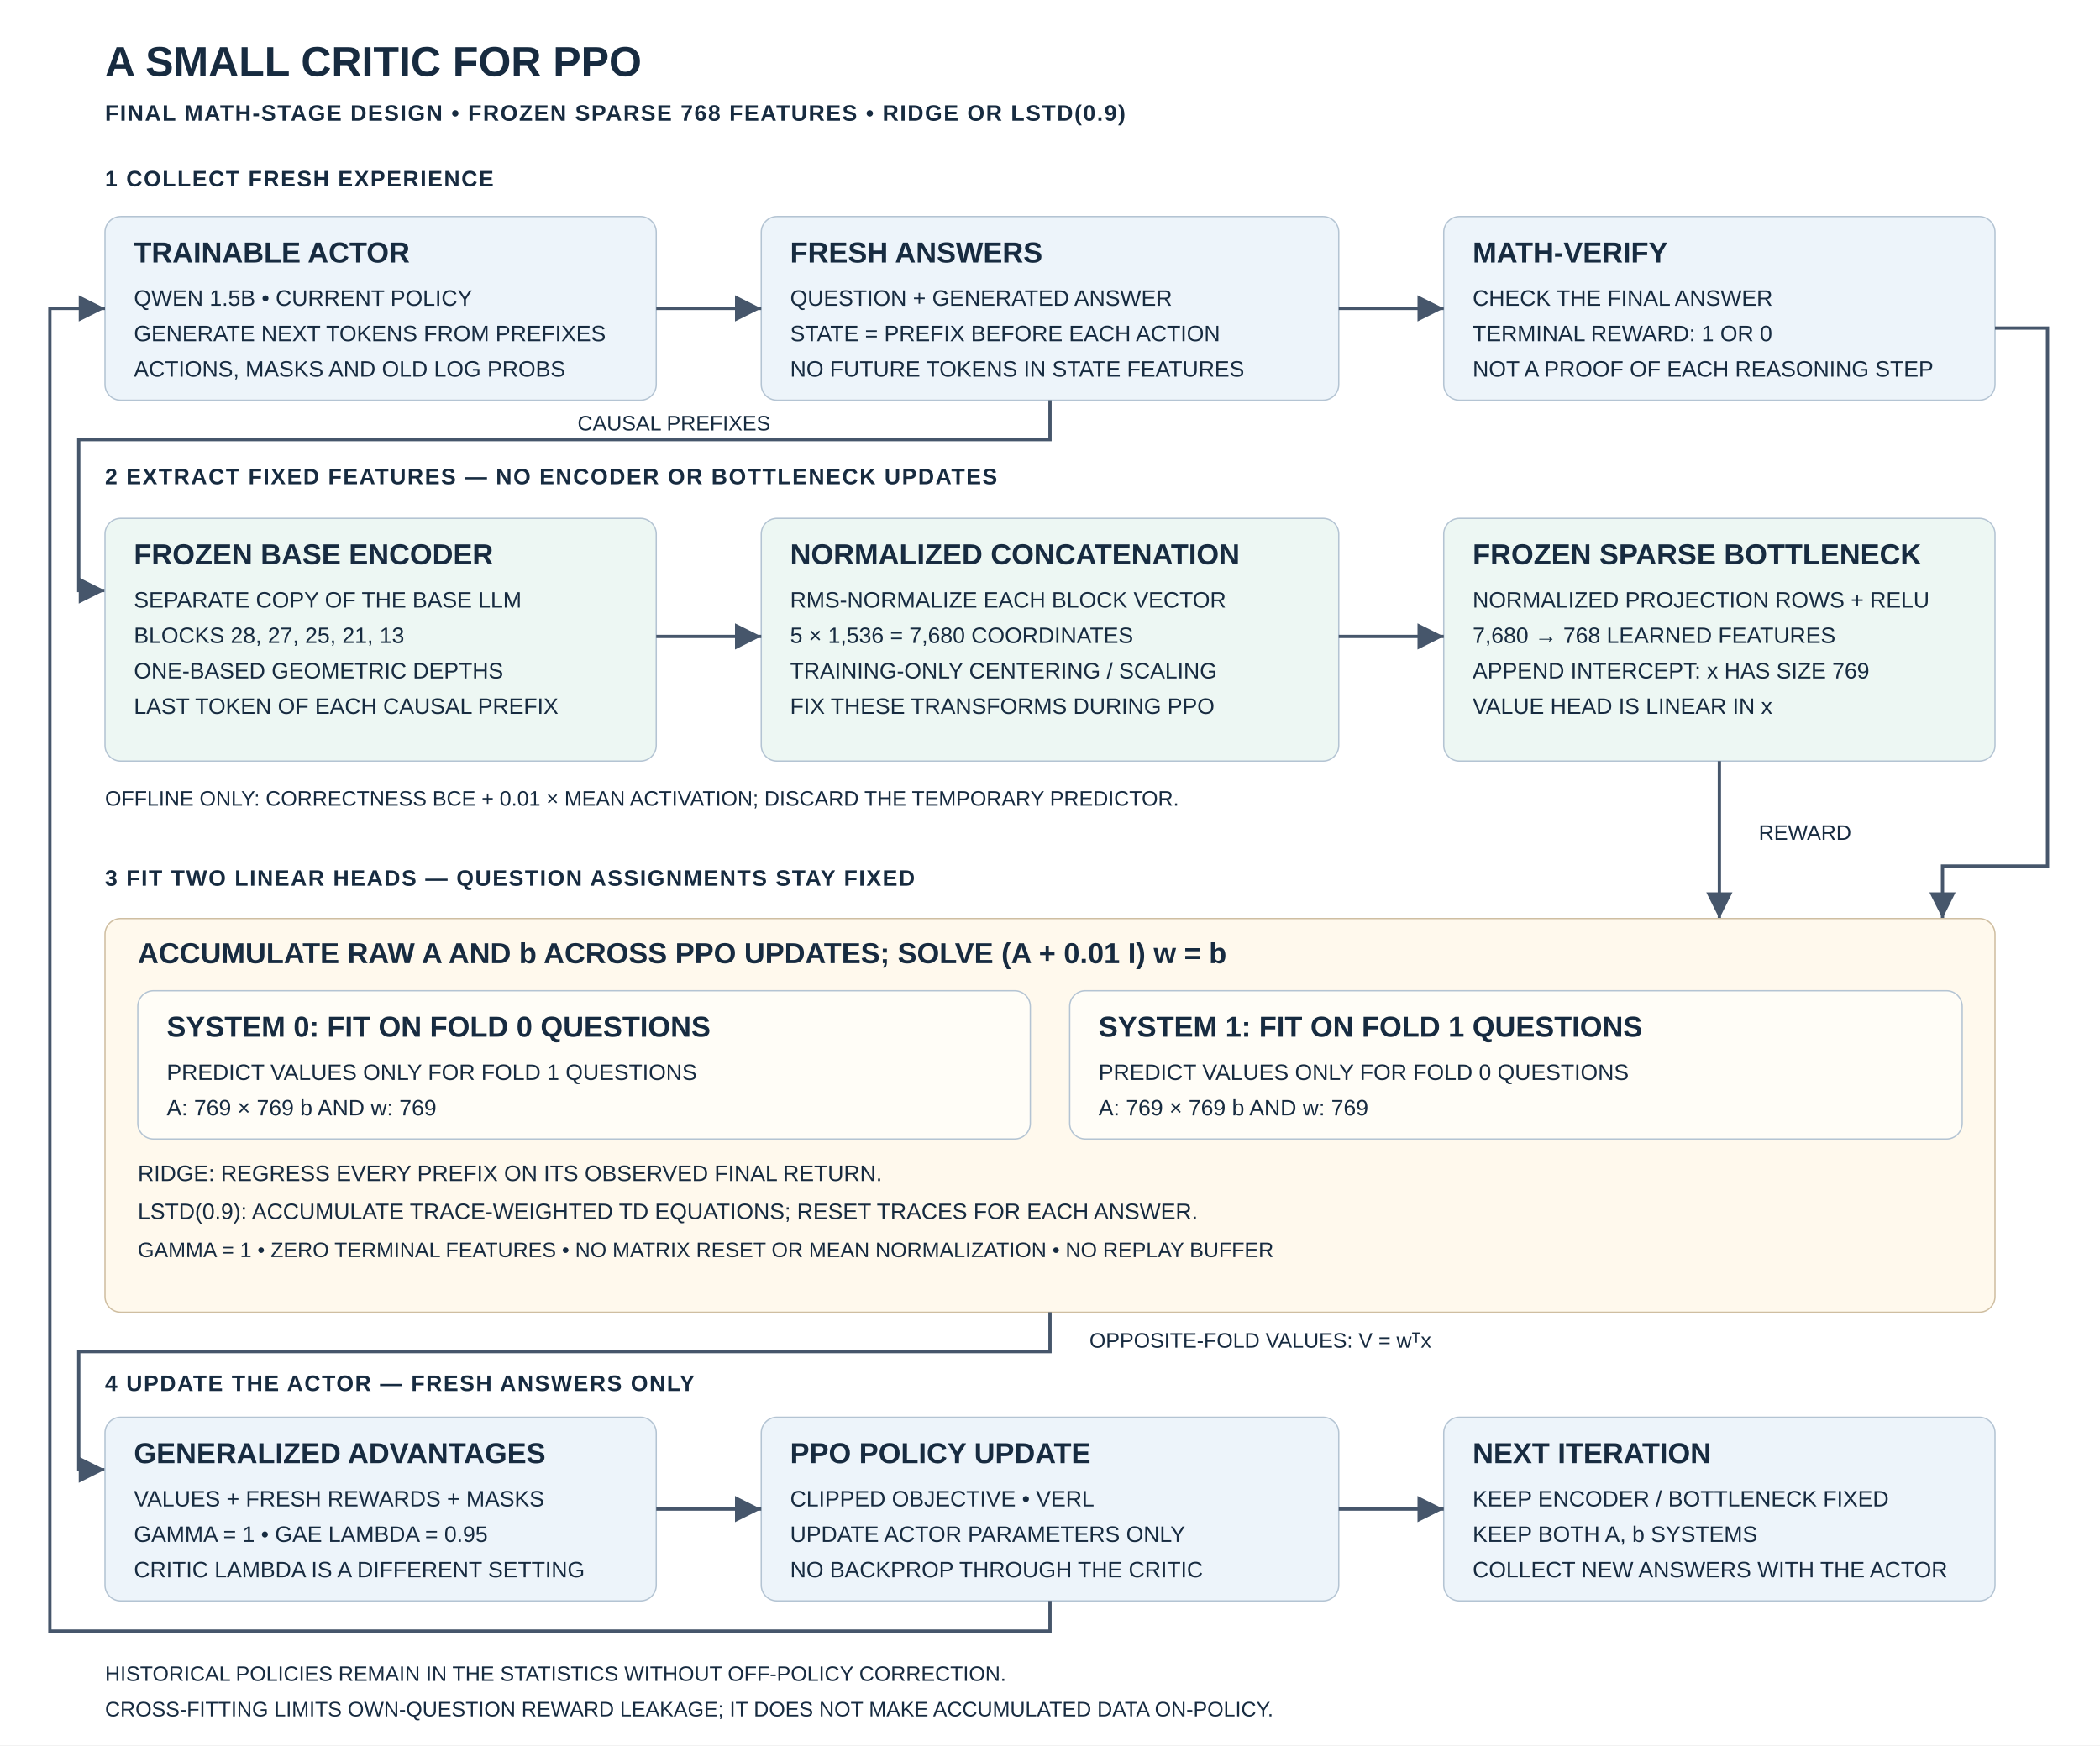
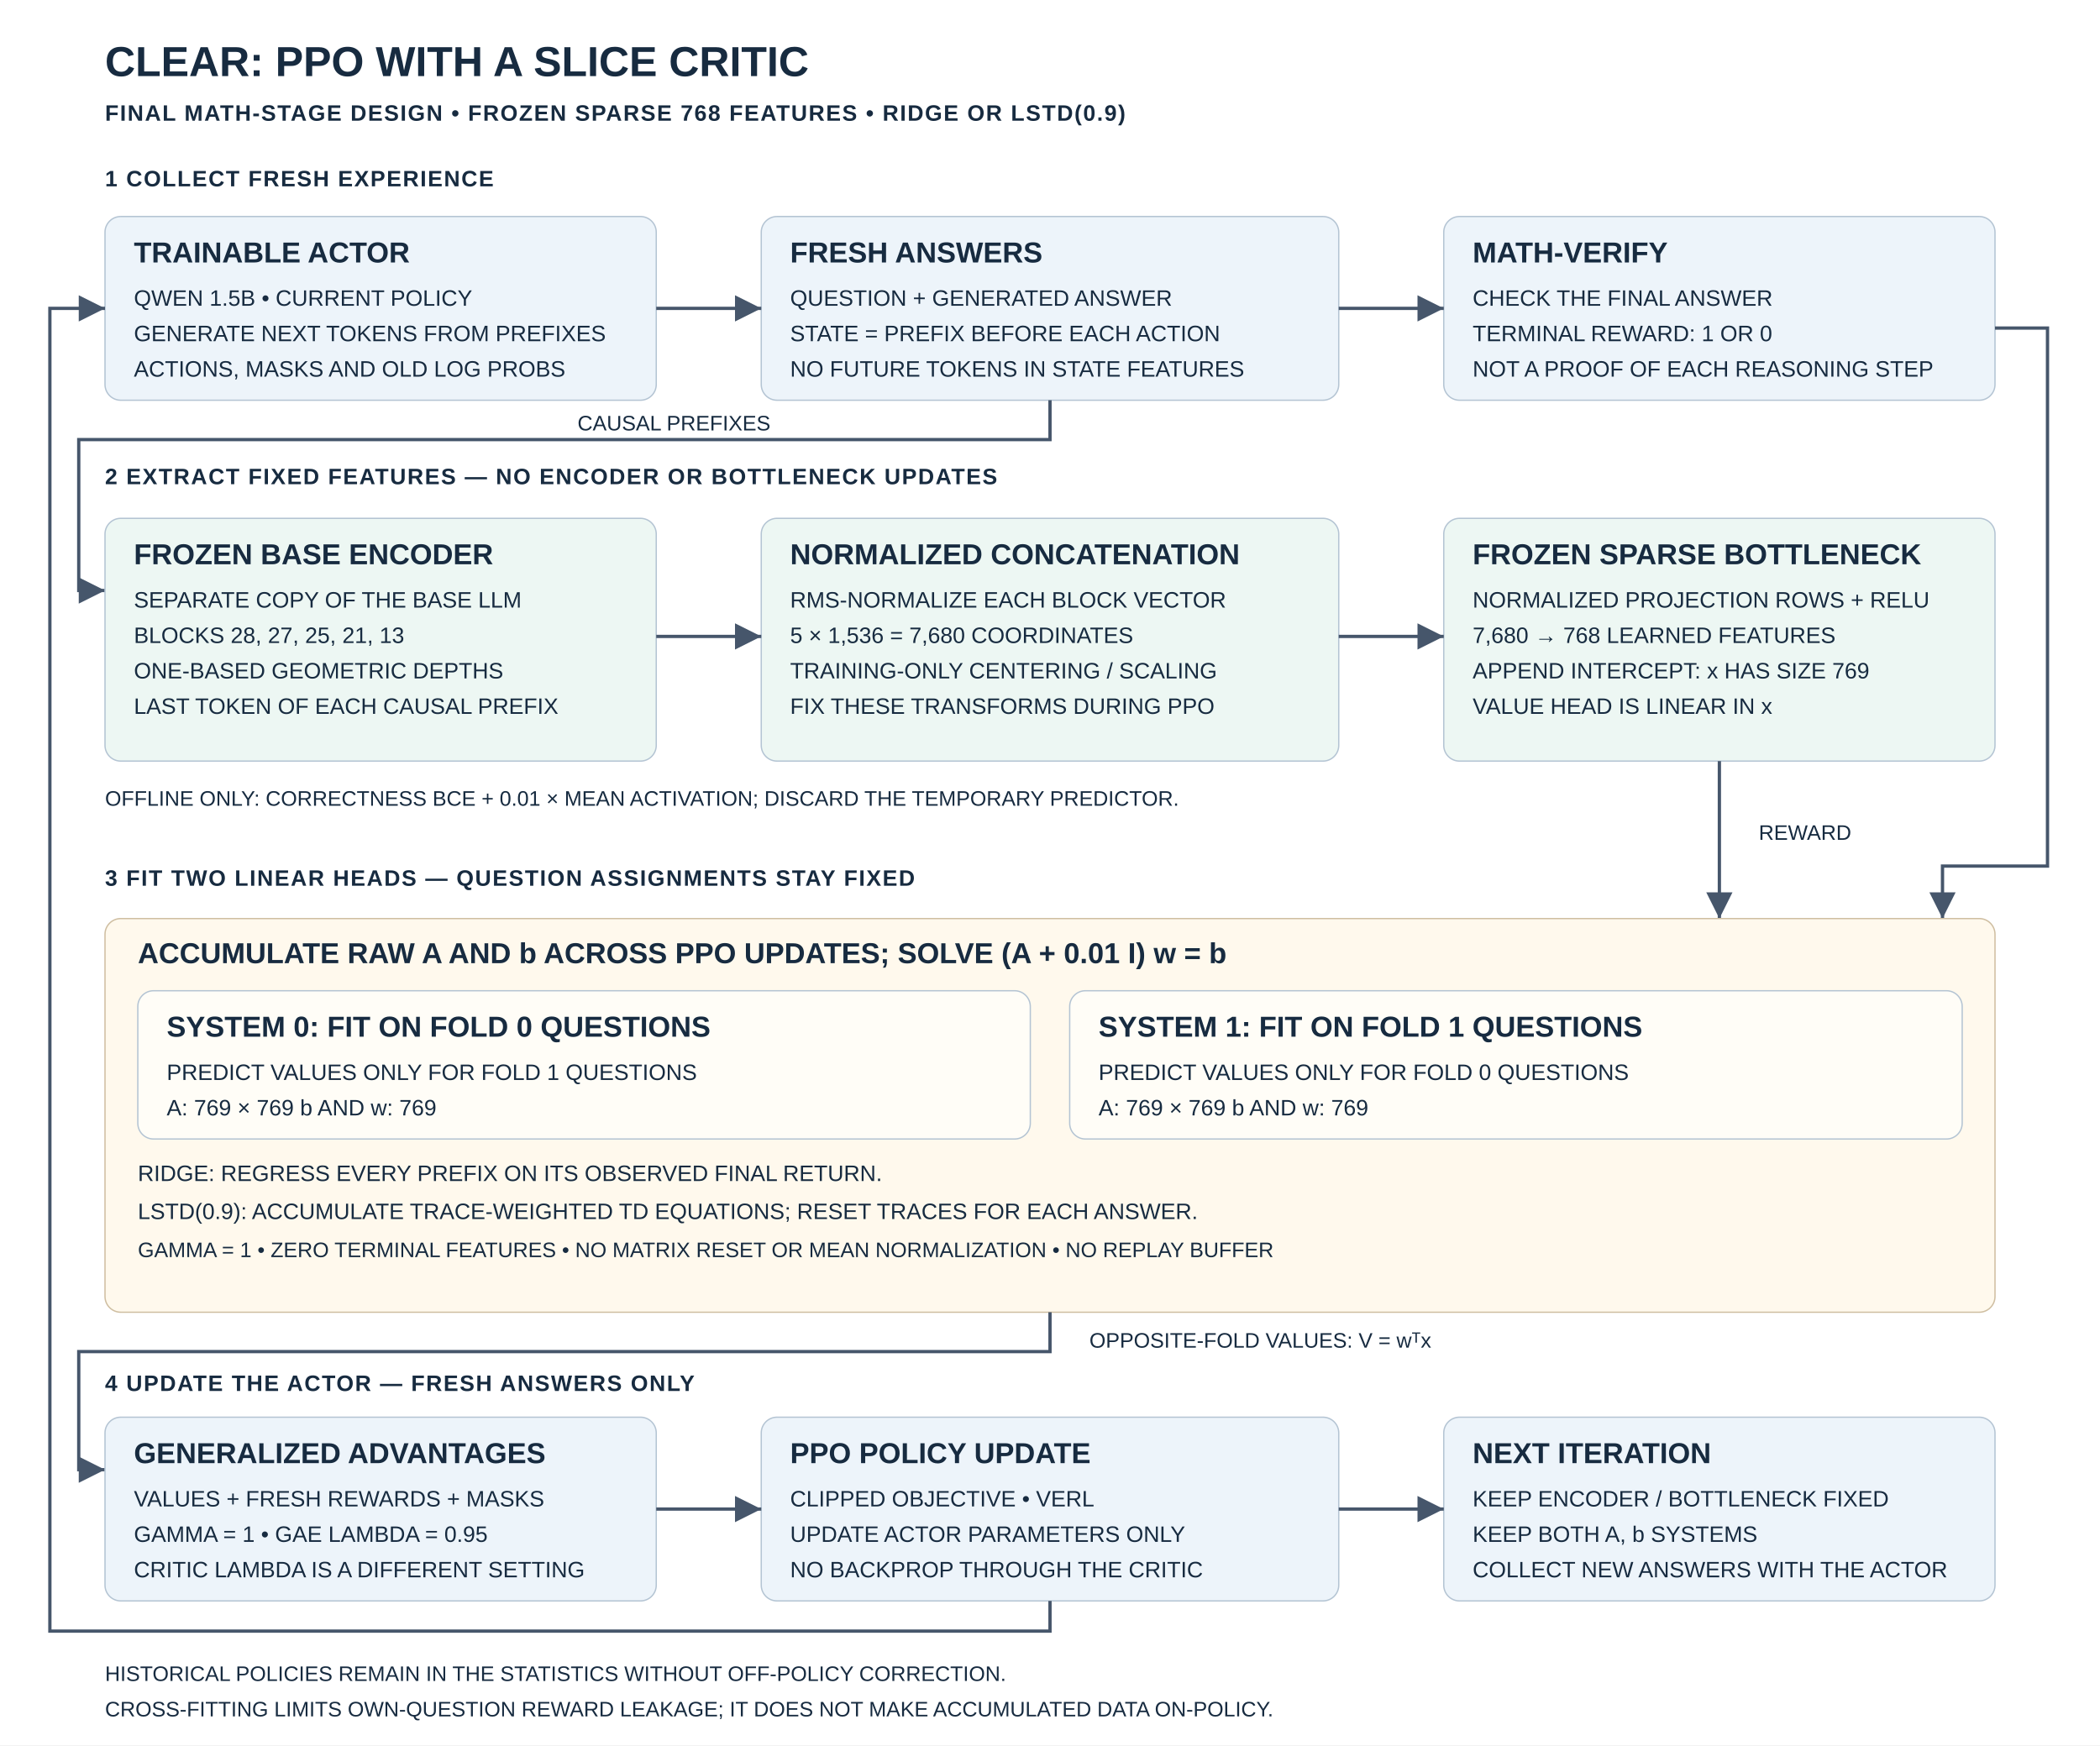
<svg xmlns="http://www.w3.org/2000/svg" width="1600" height="1330" viewBox="0 0 1600 1330">
  <defs>
    <marker id="arrow" markerWidth="10" markerHeight="10" refX="8" refY="4" orient="auto">
      <path d="M0,0 L8,4 L0,8" fill="#46566b" />
    </marker>
  </defs>
  <rect width="1600" height="1330" fill="#fff" />
  <style>text{font-family:Arial,Helvetica,sans-serif;fill:#172b40}.title{font-size:32px;font-weight:700}.head{font-size:22px;font-weight:700}.body{font-size:17px}.small{font-size:16px}.tag{font-size:17px;font-weight:700;letter-spacing:1px}.line{fill:none;stroke:#46566b;stroke-width:2.5;marker-end:url(#arrow)}</style>
-   <text x="80" y="58" class="title">A SMALL CRITIC FOR PPO</text>
+   <text x="80" y="58" class="title">CLEAR: PPO WITH A SLICE CRITIC</text>
  <text x="80" y="92" class="tag">FINAL MATH-STAGE DESIGN  •  FROZEN SPARSE 768 FEATURES  •  RIDGE OR LSTD(0.9)</text>
  <text x="80" y="142" class="tag">1  COLLECT FRESH EXPERIENCE</text>
  <rect x="80" y="165" width="420" height="140" rx="12" fill="#edf4fa" stroke="#b4c4d3" />
  <text x="102" y="200" class="head">TRAINABLE ACTOR</text>
  <text x="102" y="233" class="body">QWEN 1.5B • CURRENT POLICY</text>
  <text x="102" y="260" class="body">GENERATE NEXT TOKENS FROM PREFIXES</text>
  <text x="102" y="287" class="body">ACTIONS, MASKS AND OLD LOG PROBS</text>
  <rect x="580" y="165" width="440" height="140" rx="12" fill="#edf4fa" stroke="#b4c4d3" />
  <text x="602" y="200" class="head">FRESH ANSWERS</text>
  <text x="602" y="233" class="body">QUESTION + GENERATED ANSWER</text>
  <text x="602" y="260" class="body">STATE = PREFIX BEFORE EACH ACTION</text>
  <text x="602" y="287" class="body">NO FUTURE TOKENS IN STATE FEATURES</text>
  <rect x="1100" y="165" width="420" height="140" rx="12" fill="#edf4fa" stroke="#b4c4d3" />
  <text x="1122" y="200" class="head">MATH-VERIFY</text>
  <text x="1122" y="233" class="body">CHECK THE FINAL ANSWER</text>
  <text x="1122" y="260" class="body">TERMINAL REWARD: 1 OR 0</text>
  <text x="1122" y="287" class="body">NOT A PROOF OF EACH REASONING STEP</text>
  <path d="M500 235 H580" class="line" />
  <path d="M1020 235 H1100" class="line" />
  <path d="M800 305 V335 H60 V450 H80" class="line" />
  <text x="440" y="328" class="small">CAUSAL PREFIXES</text>
  <path d="M1520 250 H1560 V660 H1480 V700" class="line" />
  <text x="1340" y="640" class="small">REWARD</text>
  <text x="80" y="369" class="tag">2  EXTRACT FIXED FEATURES — NO ENCODER OR BOTTLENECK UPDATES</text>
  <rect x="80" y="395" width="420" height="185" rx="12" fill="#edf7f3" stroke="#b4c4d3" />
  <text x="102" y="430" class="head">FROZEN BASE ENCODER</text>
  <text x="102" y="463" class="body">SEPARATE COPY OF THE BASE LLM</text>
  <text x="102" y="490" class="body">BLOCKS 28, 27, 25, 21, 13</text>
  <text x="102" y="517" class="body">ONE-BASED GEOMETRIC DEPTHS</text>
  <text x="102" y="544" class="body">LAST TOKEN OF EACH CAUSAL PREFIX</text>
  <rect x="580" y="395" width="440" height="185" rx="12" fill="#edf7f3" stroke="#b4c4d3" />
  <text x="602" y="430" class="head">NORMALIZED CONCATENATION</text>
  <text x="602" y="463" class="body">RMS-NORMALIZE EACH BLOCK VECTOR</text>
  <text x="602" y="490" class="body">5 × 1,536 = 7,680 COORDINATES</text>
  <text x="602" y="517" class="body">TRAINING-ONLY CENTERING / SCALING</text>
  <text x="602" y="544" class="body">FIX THESE TRANSFORMS DURING PPO</text>
  <rect x="1100" y="395" width="420" height="185" rx="12" fill="#edf7f3" stroke="#b4c4d3" />
  <text x="1122" y="430" class="head">FROZEN SPARSE BOTTLENECK</text>
  <text x="1122" y="463" class="body">NORMALIZED PROJECTION ROWS + RELU</text>
  <text x="1122" y="490" class="body">7,680 → 768 LEARNED FEATURES</text>
  <text x="1122" y="517" class="body">APPEND INTERCEPT: x HAS SIZE 769</text>
  <text x="1122" y="544" class="body">VALUE HEAD IS LINEAR IN x</text>
  <path d="M500 485 H580" class="line" />
  <path d="M1020 485 H1100" class="line" />
  <path d="M1310 580 V700" class="line" />
  <text x="80" y="614" class="small">OFFLINE ONLY: CORRECTNESS BCE + 0.01 × MEAN ACTIVATION; DISCARD THE TEMPORARY PREDICTOR.</text>
  <text x="80" y="675" class="tag">3  FIT TWO LINEAR HEADS — QUESTION ASSIGNMENTS STAY FIXED</text>
  <rect x="80" y="700" width="1440" height="300" rx="12" fill="#fff9ed" stroke="#cfbea1" />
  <text x="105" y="734" class="head">ACCUMULATE RAW A AND b ACROSS PPO UPDATES; SOLVE (A + 0.01 I) w = b</text>
  <rect x="105" y="755" width="680" height="113" rx="12" fill="#fffdf7" stroke="#b4c4d3" />
  <text x="127" y="790" class="head">SYSTEM 0: FIT ON FOLD 0 QUESTIONS</text>
  <text x="127" y="823" class="body">PREDICT VALUES ONLY FOR FOLD 1 QUESTIONS</text>
  <text x="127" y="850" class="body">A: 769 × 769     b AND w: 769</text>
  <rect x="815" y="755" width="680" height="113" rx="12" fill="#fffdf7" stroke="#b4c4d3" />
  <text x="837" y="790" class="head">SYSTEM 1: FIT ON FOLD 1 QUESTIONS</text>
  <text x="837" y="823" class="body">PREDICT VALUES ONLY FOR FOLD 0 QUESTIONS</text>
  <text x="837" y="850" class="body">A: 769 × 769     b AND w: 769</text>
  <text x="105" y="900" class="body">RIDGE: REGRESS EVERY PREFIX ON ITS OBSERVED FINAL RETURN.</text>
  <text x="105" y="929" class="body">LSTD(0.9): ACCUMULATE TRACE-WEIGHTED TD EQUATIONS; RESET TRACES FOR EACH ANSWER.</text>
  <text x="105" y="958" class="small">GAMMA = 1 • ZERO TERMINAL FEATURES • NO MATRIX RESET OR MEAN NORMALIZATION • NO REPLAY BUFFER</text>
  <path d="M800 1000 V1030 H60 V1120 H80" class="line" />
  <text x="830" y="1027" class="small">OPPOSITE-FOLD VALUES: V = wᵀx</text>
  <text x="80" y="1060" class="tag">4  UPDATE THE ACTOR — FRESH ANSWERS ONLY</text>
  <rect x="80" y="1080" width="420" height="140" rx="12" fill="#edf4fa" stroke="#b4c4d3" />
  <text x="102" y="1115" class="head">GENERALIZED ADVANTAGES</text>
  <text x="102" y="1148" class="body">VALUES + FRESH REWARDS + MASKS</text>
  <text x="102" y="1175" class="body">GAMMA = 1 • GAE LAMBDA = 0.95</text>
  <text x="102" y="1202" class="body">CRITIC LAMBDA IS A DIFFERENT SETTING</text>
  <rect x="580" y="1080" width="440" height="140" rx="12" fill="#edf4fa" stroke="#b4c4d3" />
  <text x="602" y="1115" class="head">PPO POLICY UPDATE</text>
  <text x="602" y="1148" class="body">CLIPPED OBJECTIVE • VERL</text>
  <text x="602" y="1175" class="body">UPDATE ACTOR PARAMETERS ONLY</text>
  <text x="602" y="1202" class="body">NO BACKPROP THROUGH THE CRITIC</text>
  <rect x="1100" y="1080" width="420" height="140" rx="12" fill="#edf4fa" stroke="#b4c4d3" />
  <text x="1122" y="1115" class="head">NEXT ITERATION</text>
  <text x="1122" y="1148" class="body">KEEP ENCODER / BOTTLENECK FIXED</text>
  <text x="1122" y="1175" class="body">KEEP BOTH A, b SYSTEMS</text>
  <text x="1122" y="1202" class="body">COLLECT NEW ANSWERS WITH THE ACTOR</text>
  <path d="M500 1150 H580" class="line" />
  <path d="M1020 1150 H1100" class="line" />
  <path d="M800 1220 V1243 H38 V235 H80" class="line" />
  <text x="80" y="1281" class="small">HISTORICAL POLICIES REMAIN IN THE STATISTICS WITHOUT OFF-POLICY CORRECTION.</text>
  <text x="80" y="1308" class="small">CROSS-FITTING LIMITS OWN-QUESTION REWARD LEAKAGE; IT DOES NOT MAKE ACCUMULATED DATA ON-POLICY.</text>
</svg>
